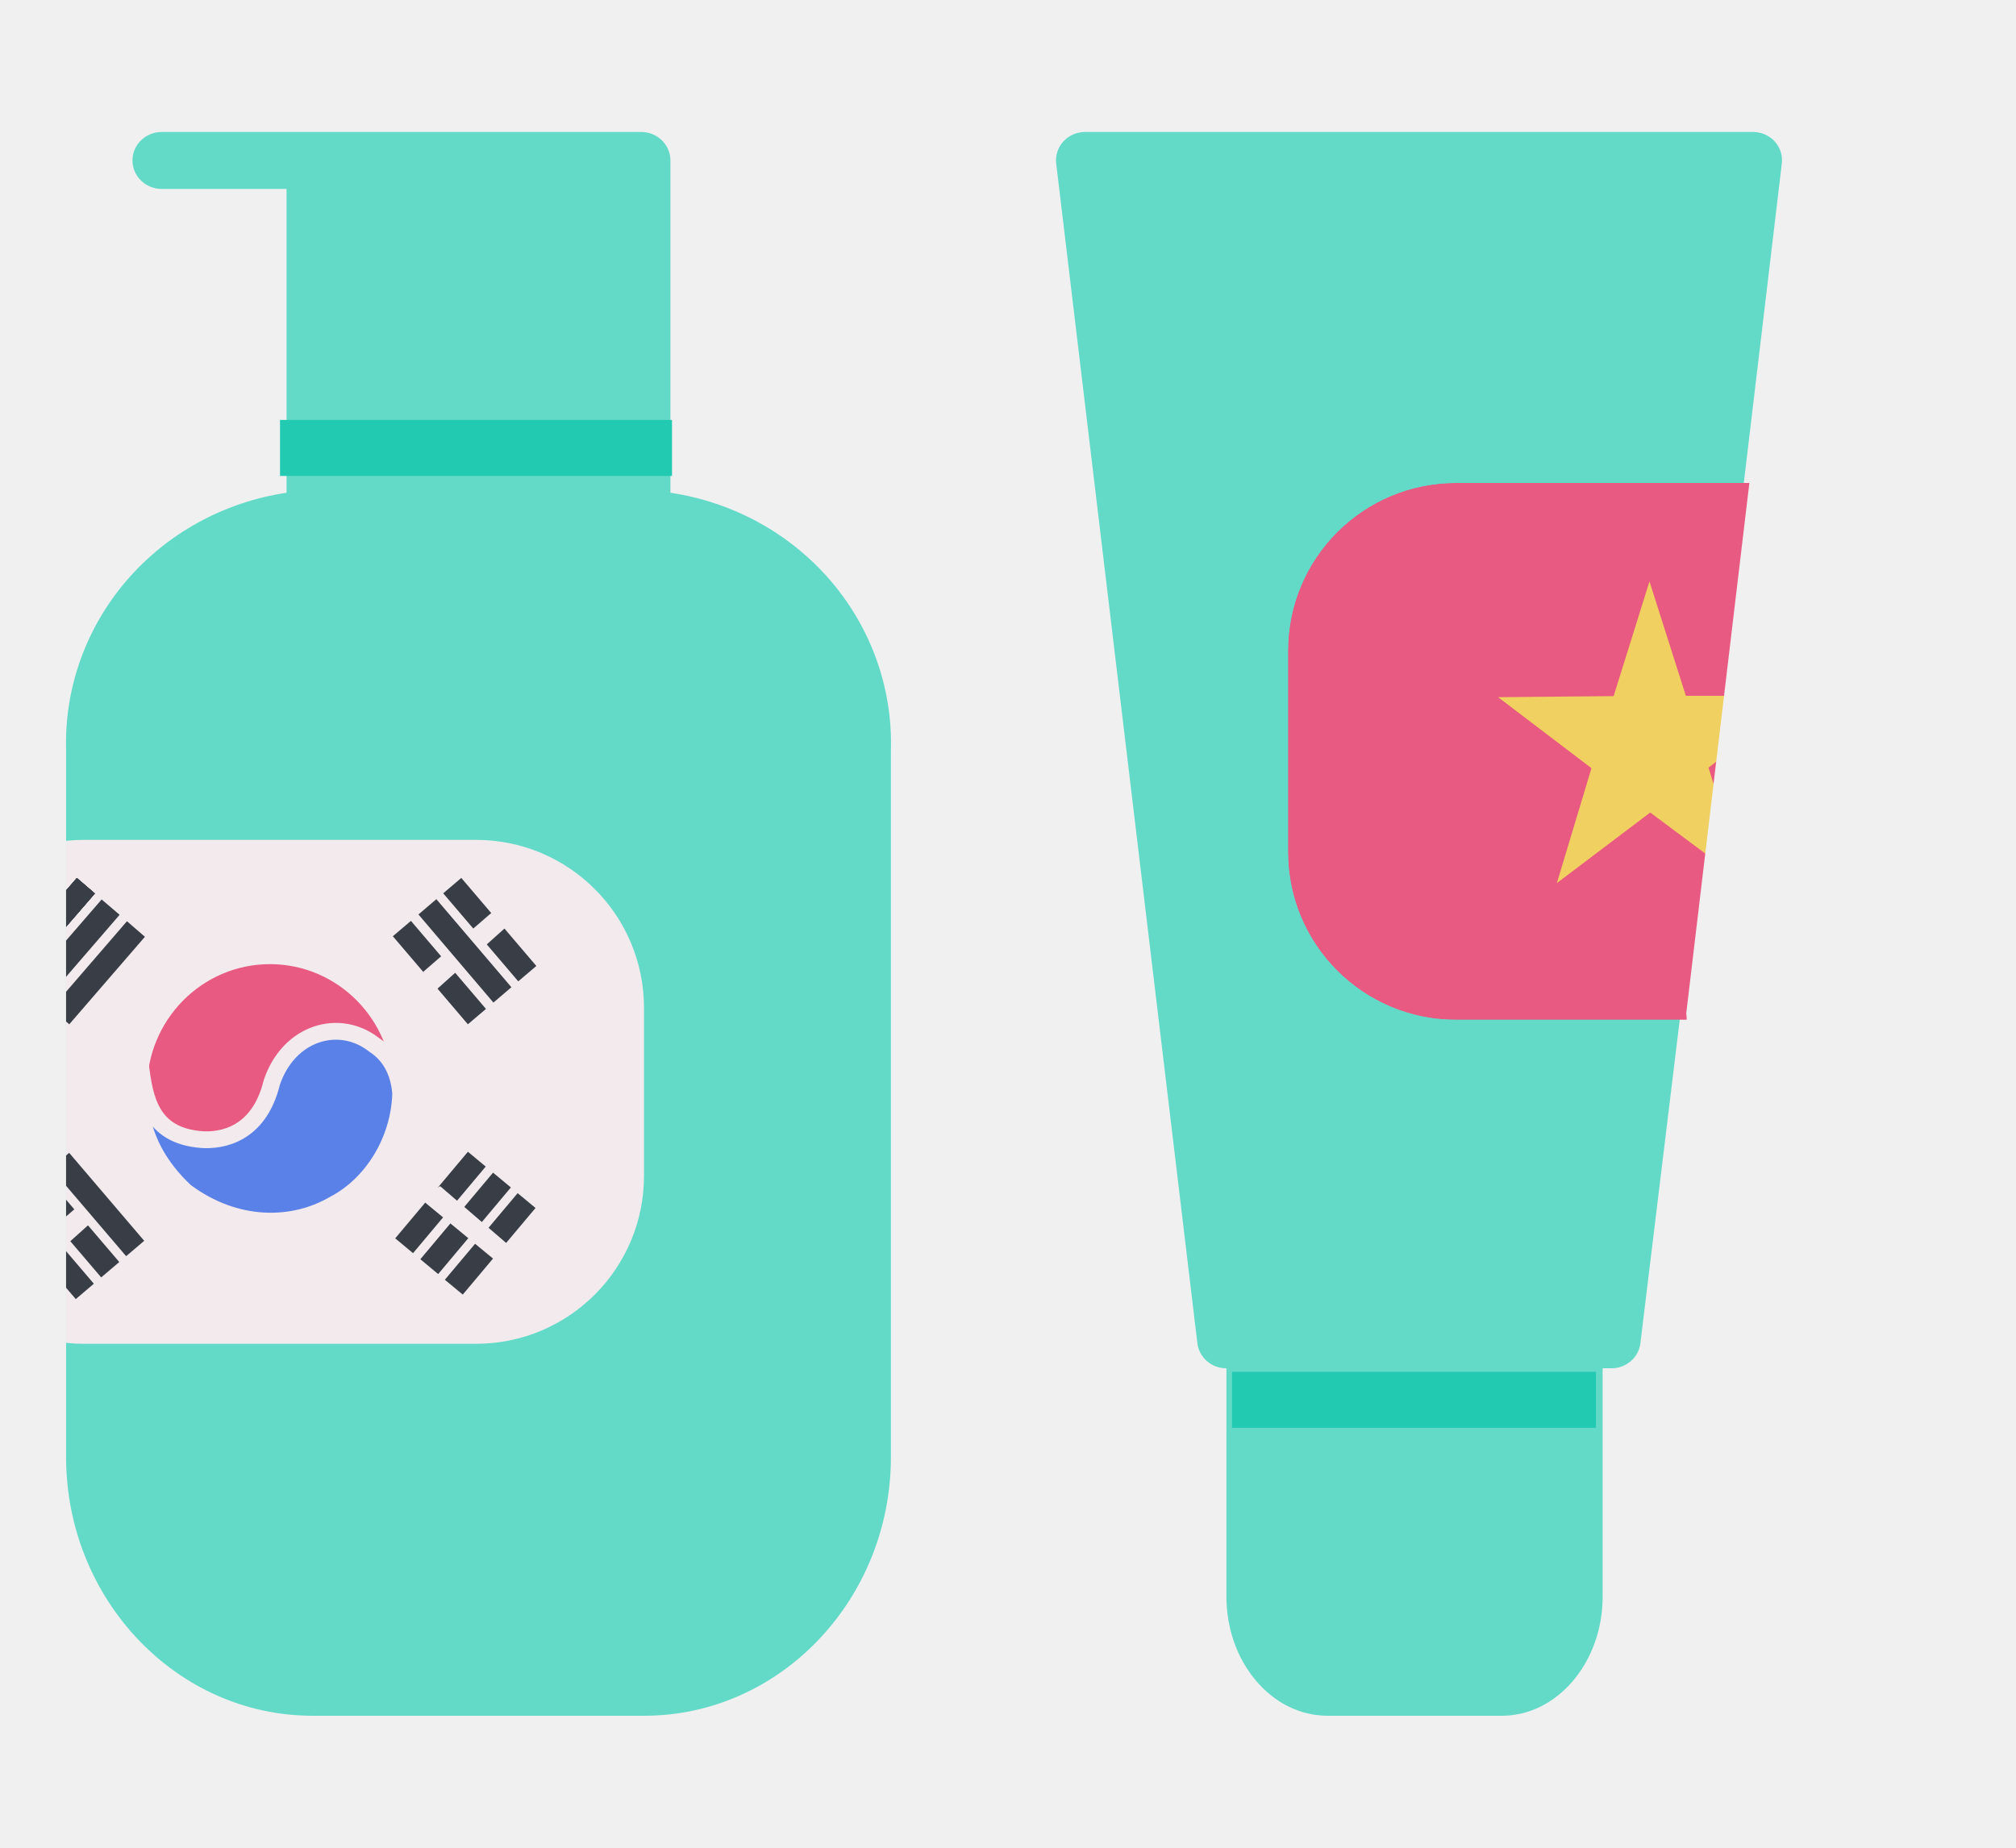
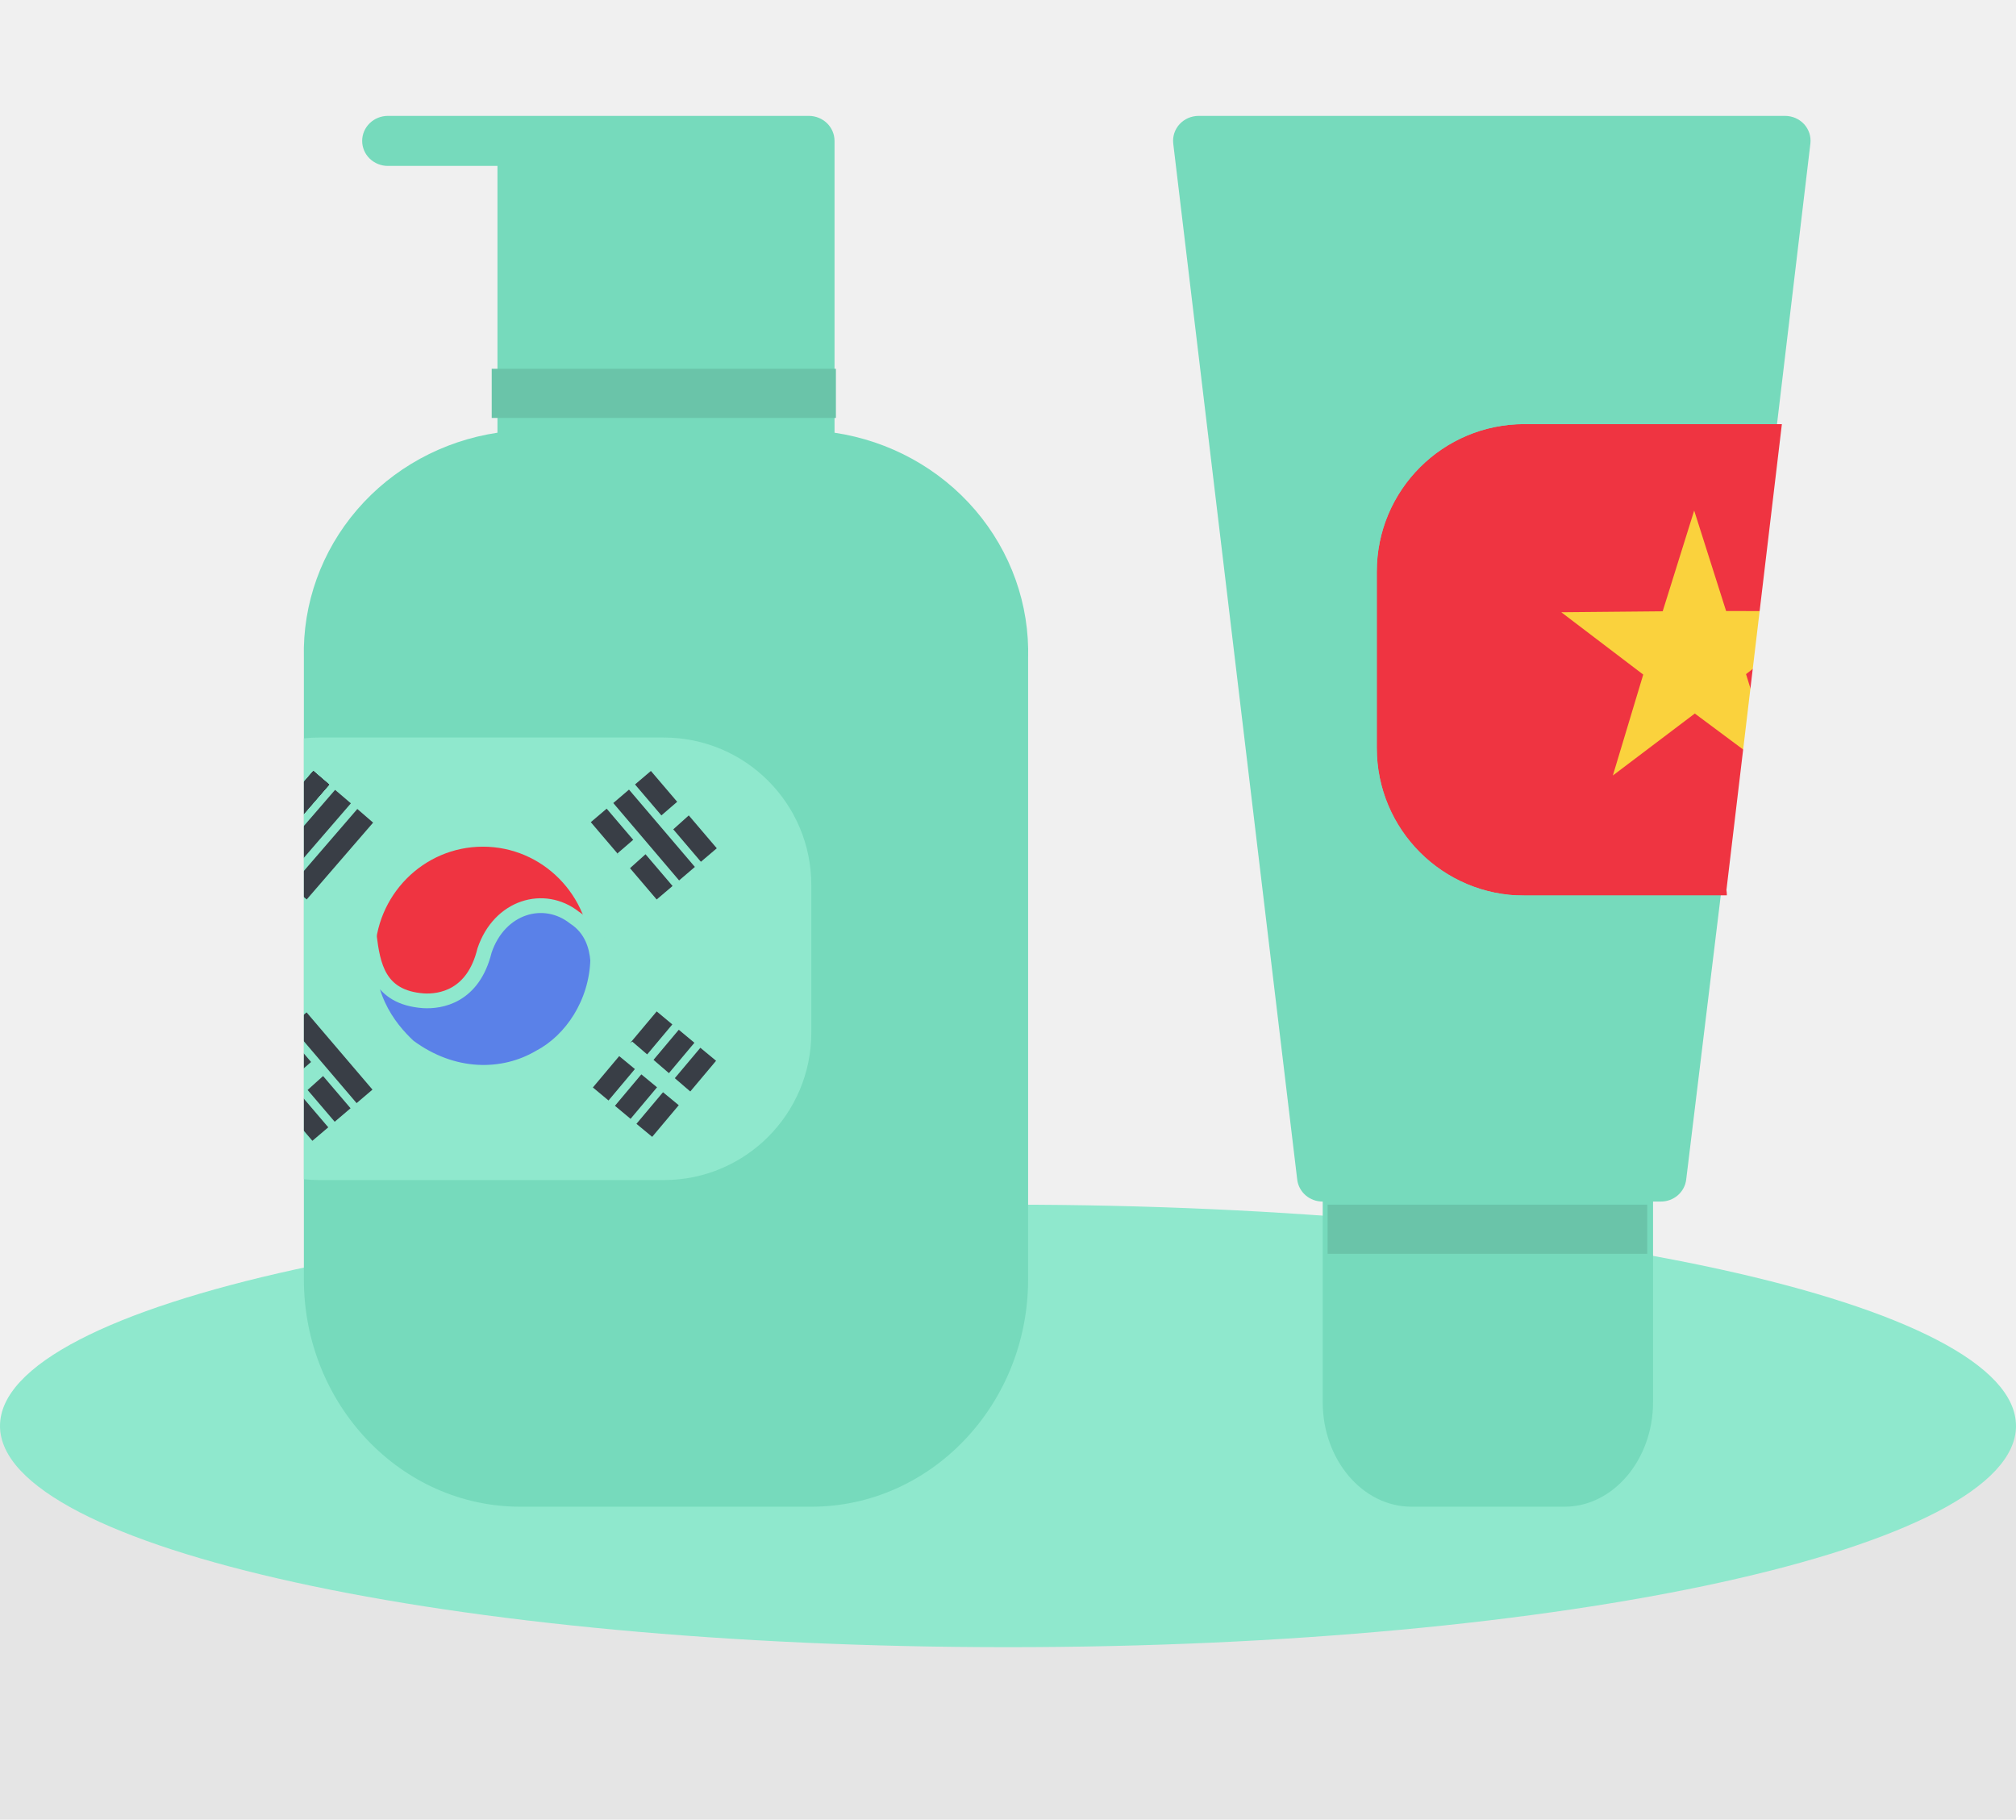
- <svg xmlns="http://www.w3.org/2000/svg" width="72" height="66" viewBox="0 0 72 66" fill="none">
-   <path d="M23.944 17.601V5.731C23.944 5.462 23.834 5.203 23.639 5.012C23.443 4.822 23.177 4.714 22.9 4.714H5.776C5.499 4.714 5.233 4.822 5.037 5.012C4.841 5.203 4.731 5.462 4.731 5.731C4.731 6.001 4.841 6.26 5.037 6.451C5.233 6.641 5.499 6.749 5.776 6.749H10.234V17.601C8.003 17.934 5.974 19.047 4.525 20.732C3.076 22.417 2.306 24.558 2.36 26.755V52.04C2.36 57.126 6.307 61.286 11.163 61.286H23.005C27.86 61.286 31.818 57.136 31.818 52.04V26.796C31.882 24.592 31.117 22.441 29.668 20.747C28.217 19.054 26.182 17.935 23.944 17.601Z" fill="#63DAC8" />
-   <mask id="mask0" mask-type="alpha" maskUnits="userSpaceOnUse" x="2" y="4" width="30" height="58">
-     <path d="M23.944 17.601V5.731C23.944 5.462 23.834 5.203 23.639 5.012C23.443 4.822 23.177 4.714 22.9 4.714H5.776C5.499 4.714 5.233 4.822 5.037 5.012C4.841 5.203 4.731 5.462 4.731 5.731C4.731 6.001 4.841 6.26 5.037 6.451C5.233 6.641 5.499 6.749 5.776 6.749H10.234V17.601C8.003 17.934 5.974 19.047 4.525 20.732C3.076 22.417 2.306 24.558 2.36 26.755V52.04C2.36 57.126 6.307 61.286 11.163 61.286H23.005C27.86 61.286 31.818 57.136 31.818 52.04V26.796C31.882 24.592 31.117 22.441 29.668 20.747C28.217 19.054 26.182 17.935 23.944 17.601Z" fill="#63DAC8" />
+ <svg xmlns="http://www.w3.org/2000/svg" width="82" height="74" viewBox="0 0 82 74" fill="none">
+   <path d="M0 58H82V74H0V58Z" fill="black" fill-opacity="0.05" />
+   <path d="M82 58C82 62.971 63.644 67 41 67C18.356 67 0 62.971 0 58C0 53.029 18.356 49 41 49C63.644 49 82 53.029 82 58Z" fill="#8FE8CD" />
+   <path d="M33.944 17.601V5.731C33.944 5.462 33.834 5.203 33.639 5.012C33.443 4.822 33.177 4.714 32.9 4.714H15.776C15.499 4.714 15.233 4.822 15.037 5.012C14.841 5.203 14.731 5.462 14.731 5.731C14.731 6.001 14.841 6.26 15.037 6.451C15.233 6.641 15.499 6.749 15.776 6.749H20.234V17.601C18.003 17.934 15.974 19.047 14.525 20.732C13.076 22.417 12.306 24.558 12.36 26.755V52.04C12.36 57.126 16.307 61.286 21.163 61.286H33.005C37.86 61.286 41.818 57.136 41.818 52.04V26.796C41.882 24.592 41.117 22.441 39.667 20.747C38.217 19.054 36.182 17.935 33.944 17.601Z" fill="#76DABC" />
+   <mask id="mask0" mask-type="alpha" maskUnits="userSpaceOnUse" x="12" y="4" width="30" height="58">
+     <path d="M33.944 17.601V5.731C33.944 5.462 33.834 5.203 33.639 5.012C33.443 4.822 33.177 4.714 32.9 4.714H15.776C15.499 4.714 15.233 4.822 15.037 5.012C14.841 5.203 14.731 5.462 14.731 5.731C14.731 6.001 14.841 6.26 15.037 6.451C15.233 6.641 15.499 6.749 15.776 6.749H20.234V17.601C18.003 17.934 15.974 19.047 14.525 20.732C13.076 22.417 12.306 24.558 12.36 26.755V52.04C12.36 57.126 16.307 61.286 21.163 61.286H33.005C37.86 61.286 41.818 57.136 41.818 52.04V26.796C41.882 24.592 41.117 22.441 39.667 20.747C38.217 19.054 36.182 17.935 33.944 17.601Z" fill="#F19CB3" />
  </mask>
  <g mask="url(#mask0)">
-     <path fill-rule="evenodd" clip-rule="evenodd" d="M23 42C23 45.314 20.314 48 17 48H3C-0.314 48 -3 45.314 -3 42L-3 36C-3 32.686 -0.314 30 3 30H17C20.314 30 23 32.686 23 36V42Z" fill="#F2EAED" />
-     <path fill-rule="evenodd" clip-rule="evenodd" d="M14.331 38.883C14.331 41.498 12.232 43.623 9.639 43.623C7.046 43.623 4.95 41.498 4.95 38.883C4.95 36.267 7.049 34.139 9.642 34.139C12.235 34.139 14.331 36.267 14.331 38.883Z" fill="#E85A81" stroke="#F2EAED" stroke-width="0.6" stroke-linecap="round" stroke-linejoin="round" />
-     <path fill-rule="evenodd" clip-rule="evenodd" d="M0.045 34.485L2.745 31.362L3.387 31.915L0.685 35.04L0.045 34.485ZM0.93 35.25L3.63 32.128L4.272 32.676L1.57 35.806L0.93 35.25Z" fill="#393E46" />
-     <path fill-rule="evenodd" clip-rule="evenodd" d="M0.045 34.485L2.745 31.362L3.387 31.915L0.685 35.04L0.045 34.485Z" fill="#393E46" />
-     <path fill-rule="evenodd" clip-rule="evenodd" d="M0.045 34.485L2.745 31.362L3.387 31.915L0.685 35.04L0.045 34.485ZM1.834 36.035L4.534 32.906L5.176 33.461L2.474 36.587L1.834 36.035Z" fill="#393E46" />
-     <path fill-rule="evenodd" clip-rule="evenodd" d="M0.045 34.485L2.745 31.362L3.387 31.915L0.685 35.04L0.045 34.485Z" fill="#393E46" />
-     <path fill-rule="evenodd" clip-rule="evenodd" d="M0.045 34.485L2.745 31.362L3.387 31.914L0.685 35.04L0.045 34.485ZM16.475 31.359L19.155 34.504L18.509 35.053L15.829 31.908L16.475 31.359ZM14.676 32.893L17.356 36.038L16.71 36.587L14.03 33.442L14.676 32.893Z" fill="#393E46" />
-     <path fill-rule="evenodd" clip-rule="evenodd" d="M15.125 34.704L17.657 32.515L18.131 33.064L15.419 35.499L15.119 34.704H15.125Z" fill="#F2EAED" />
-     <path fill-rule="evenodd" clip-rule="evenodd" d="M18.245 42.415L15.649 45.509L15.012 44.979L17.609 41.886L18.245 42.415ZM15.584 32.118L18.264 35.263L17.622 35.812L14.945 32.664L15.584 32.118ZM19.126 43.148L16.527 46.242L15.887 45.712L18.487 42.619L19.126 43.148ZM17.347 41.669L14.751 44.763L14.115 44.233L16.711 41.14L17.347 41.669Z" fill="#393E46" />
-     <path fill-rule="evenodd" clip-rule="evenodd" d="M5.018 38.047C5.167 39.241 5.383 40.572 7.22 40.707C7.908 40.749 9.248 40.546 9.707 38.666C10.314 36.865 12.129 36.348 13.365 37.323C14.072 37.782 14.266 38.508 14.311 39.057C14.257 40.801 13.249 42.319 11.961 42.997C10.475 43.878 8.422 43.898 6.623 42.561C5.813 41.802 4.679 40.397 5.018 38.047Z" fill="#5A81E8" stroke="#F2EAED" stroke-width="0.6" stroke-linecap="round" stroke-linejoin="round" />
-     <path fill-rule="evenodd" clip-rule="evenodd" d="M15.72 42.37L18.258 44.553L17.786 45.102L14.974 42.783L15.716 42.37H15.72Z" fill="#F2EAED" />
-     <path fill-rule="evenodd" clip-rule="evenodd" d="M1.579 41.938L4.26 45.079L3.614 45.628L0.934 42.486L1.579 41.938Z" fill="#393E46" />
-     <path fill-rule="evenodd" clip-rule="evenodd" d="M1.118 44.524L3.656 42.331L4.13 42.88L1.418 45.318L1.118 44.521V44.524Z" fill="#F2EAED" />
-     <path fill-rule="evenodd" clip-rule="evenodd" d="M2.47 41.179L5.15 44.321L4.505 44.87L1.824 41.728L2.47 41.179ZM0.672 42.712L3.352 45.854L2.706 46.403L0.026 43.261L0.672 42.712Z" fill="#393E46" />
+     <path fill-rule="evenodd" clip-rule="evenodd" d="M33 42C33 45.314 30.314 48 27 48H13C9.686 48 7 45.314 7 42V36C7 32.686 9.686 30 13 30H27C30.314 30 33 32.686 33 36V42Z" fill="#8FE8CD" />
+     <path fill-rule="evenodd" clip-rule="evenodd" d="M24.331 38.883C24.331 41.498 22.232 43.623 19.639 43.623C17.046 43.623 14.95 41.498 14.95 38.883C14.95 36.267 17.049 34.139 19.642 34.139C22.235 34.139 24.331 36.267 24.331 38.883Z" fill="#EF3441" stroke="#8FE8CD" stroke-width="0.6" stroke-linecap="round" stroke-linejoin="round" />
+     <path fill-rule="evenodd" clip-rule="evenodd" d="M10.045 34.485L12.745 31.362L13.387 31.915L10.685 35.04L10.045 34.485ZM10.93 35.25L13.63 32.128L14.272 32.676L11.569 35.806L10.93 35.25Z" fill="#393E46" />
+     <path fill-rule="evenodd" clip-rule="evenodd" d="M10.045 34.485L12.745 31.362L13.387 31.915L10.685 35.04L10.045 34.485Z" fill="#393E46" />
+     <path fill-rule="evenodd" clip-rule="evenodd" d="M10.045 34.485L12.745 31.362L13.387 31.915L10.685 35.04L10.045 34.485ZM11.834 36.035L14.534 32.906L15.176 33.461L12.474 36.587L11.834 36.035Z" fill="#393E46" />
+     <path fill-rule="evenodd" clip-rule="evenodd" d="M10.045 34.485L12.745 31.362L13.387 31.915L10.685 35.04L10.045 34.485Z" fill="#393E46" />
+     <path fill-rule="evenodd" clip-rule="evenodd" d="M10.045 34.485L12.745 31.362L13.387 31.914L10.685 35.04L10.045 34.485ZM26.475 31.359L29.155 34.504L28.509 35.053L25.829 31.908L26.475 31.359ZM24.676 32.893L27.356 36.038L26.71 36.587L24.03 33.442L24.676 32.893Z" fill="#393E46" />
+     <path fill-rule="evenodd" clip-rule="evenodd" d="M25.125 34.704L27.657 32.515L28.131 33.064L25.419 35.499L25.119 34.704H25.125Z" fill="#8FE8CD" />
+     <path fill-rule="evenodd" clip-rule="evenodd" d="M28.245 42.415L25.648 45.509L25.012 44.979L27.609 41.886L28.245 42.415ZM25.584 32.118L28.264 35.263L27.622 35.812L24.945 32.664L25.584 32.118ZM29.126 43.148L26.527 46.242L25.887 45.712L28.487 42.619L29.126 43.148ZM27.347 41.669L24.751 44.763L24.115 44.233L26.711 41.14L27.347 41.669Z" fill="#393E46" />
+     <path fill-rule="evenodd" clip-rule="evenodd" d="M15.018 38.047C15.167 39.241 15.383 40.572 17.22 40.707C17.908 40.749 19.248 40.546 19.707 38.666C20.314 36.865 22.128 36.348 23.365 37.323C24.072 37.782 24.266 38.508 24.311 39.057C24.256 40.801 23.249 42.319 21.961 42.997C20.475 43.878 18.422 43.898 16.623 42.561C15.812 41.802 14.679 40.397 15.018 38.047Z" fill="#5A81E8" stroke="#8FE8CD" stroke-width="0.6" stroke-linecap="round" stroke-linejoin="round" />
+     <path fill-rule="evenodd" clip-rule="evenodd" d="M25.72 42.37L28.258 44.553L27.786 45.102L24.974 42.783L25.716 42.37H25.72Z" fill="#8FE8CD" />
+     <path fill-rule="evenodd" clip-rule="evenodd" d="M11.579 41.938L14.259 45.079L13.614 45.628L10.934 42.486L11.579 41.938Z" fill="#393E46" />
+     <path fill-rule="evenodd" clip-rule="evenodd" d="M11.118 44.524L13.656 42.331L14.13 42.88L11.418 45.318L11.118 44.521V44.524Z" fill="#8FE8CD" />
+     <path fill-rule="evenodd" clip-rule="evenodd" d="M12.47 41.179L15.15 44.321L14.505 44.87L11.825 41.728L12.47 41.179ZM10.672 42.712L13.352 45.854L12.706 46.403L10.026 43.261L10.672 42.712Z" fill="#393E46" />
  </g>
-   <line x1="10" y1="16" x2="24" y2="16" stroke="#21CAB0" stroke-width="2" />
-   <path d="M63.379 5.048C63.282 4.944 63.163 4.86 63.031 4.802C62.899 4.745 62.756 4.715 62.611 4.714H38.748C38.604 4.715 38.461 4.745 38.328 4.802C38.196 4.86 38.078 4.944 37.981 5.048C37.883 5.155 37.809 5.28 37.764 5.416C37.72 5.552 37.705 5.696 37.721 5.838L42.764 47.983C42.794 48.23 42.917 48.457 43.108 48.622C43.3 48.786 43.546 48.876 43.801 48.874V57.034C43.801 59.372 45.419 61.286 47.411 61.286H53.636C55.618 61.286 57.237 59.372 57.237 57.034V48.874H57.548C57.803 48.876 58.049 48.786 58.241 48.622C58.432 48.457 58.555 48.23 58.585 47.983L60.038 36.037C60.073 35.981 60.097 35.919 60.111 35.855C60.131 35.727 60.131 35.598 60.111 35.47L63.638 5.828C63.653 5.688 63.637 5.546 63.593 5.411C63.548 5.277 63.475 5.154 63.379 5.048Z" fill="#63DAC8" />
+   <line x1="20" y1="16" x2="34" y2="16" stroke="#6AC4A9" stroke-width="2" />
+   <path d="M73.379 5.048C73.282 4.944 73.163 4.86 73.031 4.802C72.899 4.745 72.756 4.715 72.611 4.714H48.748C48.604 4.715 48.461 4.745 48.328 4.802C48.196 4.86 48.078 4.944 47.981 5.048C47.883 5.155 47.809 5.28 47.764 5.416C47.72 5.552 47.705 5.696 47.721 5.838L52.764 47.983C52.794 48.23 52.917 48.457 53.108 48.622C53.3 48.786 53.546 48.876 53.801 48.874V57.034C53.801 59.372 55.419 61.286 57.411 61.286H63.636C65.618 61.286 67.237 59.372 67.237 57.034V48.874H67.548C67.803 48.876 68.049 48.786 68.241 48.622C68.432 48.457 68.555 48.23 68.585 47.983L70.038 36.037C70.073 35.981 70.097 35.919 70.111 35.855C70.131 35.727 70.131 35.598 70.111 35.47L73.638 5.828C73.653 5.688 73.637 5.546 73.593 5.411C73.548 5.277 73.475 5.154 73.379 5.048Z" fill="#76DABC" />
  <g clip-path="url(#clip0)">
-     <mask id="mask1" mask-type="alpha" maskUnits="userSpaceOnUse" x="35" y="2" width="30" height="63">
-       <path d="M63.767 3.199C63.662 3.086 63.534 2.995 63.39 2.932C63.247 2.87 63.092 2.837 62.935 2.837H37.048C36.891 2.837 36.735 2.87 36.592 2.932C36.448 2.995 36.32 3.086 36.215 3.199C36.108 3.315 36.029 3.451 35.98 3.598C35.931 3.746 35.916 3.902 35.933 4.056L41.403 49.777C41.437 50.045 41.57 50.291 41.777 50.47C41.985 50.648 42.252 50.745 42.529 50.743V59.596C42.529 62.133 44.285 64.208 46.446 64.208H53.199C55.349 64.208 57.104 62.133 57.104 59.596V50.743H57.442C57.719 50.745 57.986 50.648 58.194 50.47C58.401 50.291 58.534 50.045 58.568 49.777L60.143 36.817C60.181 36.757 60.208 36.69 60.222 36.62C60.245 36.481 60.245 36.341 60.222 36.202L64.049 4.045C64.065 3.893 64.048 3.739 64 3.593C63.951 3.448 63.872 3.313 63.767 3.199Z" fill="#63DAC8" />
+     <mask id="mask1" mask-type="alpha" maskUnits="userSpaceOnUse" x="45" y="2" width="30" height="63">
+       <path d="M73.767 3.199C73.662 3.086 73.534 2.995 73.39 2.932C73.247 2.87 73.092 2.837 72.935 2.837H47.048C46.891 2.837 46.735 2.87 46.592 2.932C46.448 2.995 46.32 3.086 46.215 3.199C46.108 3.315 46.029 3.451 45.98 3.598C45.931 3.746 45.916 3.902 45.933 4.056L51.403 49.777C51.437 50.045 51.57 50.291 51.777 50.47C51.985 50.648 52.252 50.745 52.529 50.743V59.596C52.529 62.133 54.285 64.208 56.446 64.208H63.199C65.349 64.208 67.104 62.133 67.104 59.596V50.743H67.442C67.719 50.745 67.986 50.648 68.194 50.47C68.401 50.291 68.534 50.045 68.568 49.777L70.143 36.817C70.181 36.757 70.208 36.69 70.222 36.62C70.245 36.481 70.245 36.341 70.222 36.202L74.049 4.045C74.065 3.893 74.048 3.739 74 3.593C73.951 3.448 73.872 3.313 73.767 3.199Z" fill="#F19CB3" />
    </mask>
    <g mask="url(#mask1)">
-       <path fill-rule="evenodd" clip-rule="evenodd" d="M44.402 17.25H73.17V36.429H44.402V17.25Z" fill="#E85A81" />
-       <path fill-rule="evenodd" clip-rule="evenodd" d="M62.292 31.522L58.936 29.023L55.602 31.544L56.838 27.439L53.504 24.903L57.629 24.865L58.91 20.767L60.209 24.854L64.334 24.858L61.019 27.42L62.288 31.525L62.292 31.522Z" fill="#F0D060" />
+       <path fill-rule="evenodd" clip-rule="evenodd" d="M54.402 17.25H83.17V36.429H54.402V17.25Z" fill="#EF3441" />
+       <path fill-rule="evenodd" clip-rule="evenodd" d="M72.292 31.522L68.936 29.023L65.602 31.544L66.838 27.439L63.504 24.903L67.629 24.865L68.91 20.767L70.209 24.854L74.334 24.858L71.019 27.42L72.288 31.525L72.292 31.522Z" fill="#FAD23D" />
    </g>
  </g>
-   <line x1="44" y1="50" x2="57" y2="50" stroke="#21CAB0" stroke-width="2" />
+   <line x1="54" y1="50" x2="67" y2="50" stroke="#6AC4A9" stroke-width="2" />
  <defs>
    <clipPath id="clip0">
-       <rect x="46" y="17.25" width="25.571" height="19.179" rx="6" fill="white" />
+       <rect x="56" y="17.25" width="25.571" height="19.179" rx="6" fill="white" />
    </clipPath>
  </defs>
</svg>
